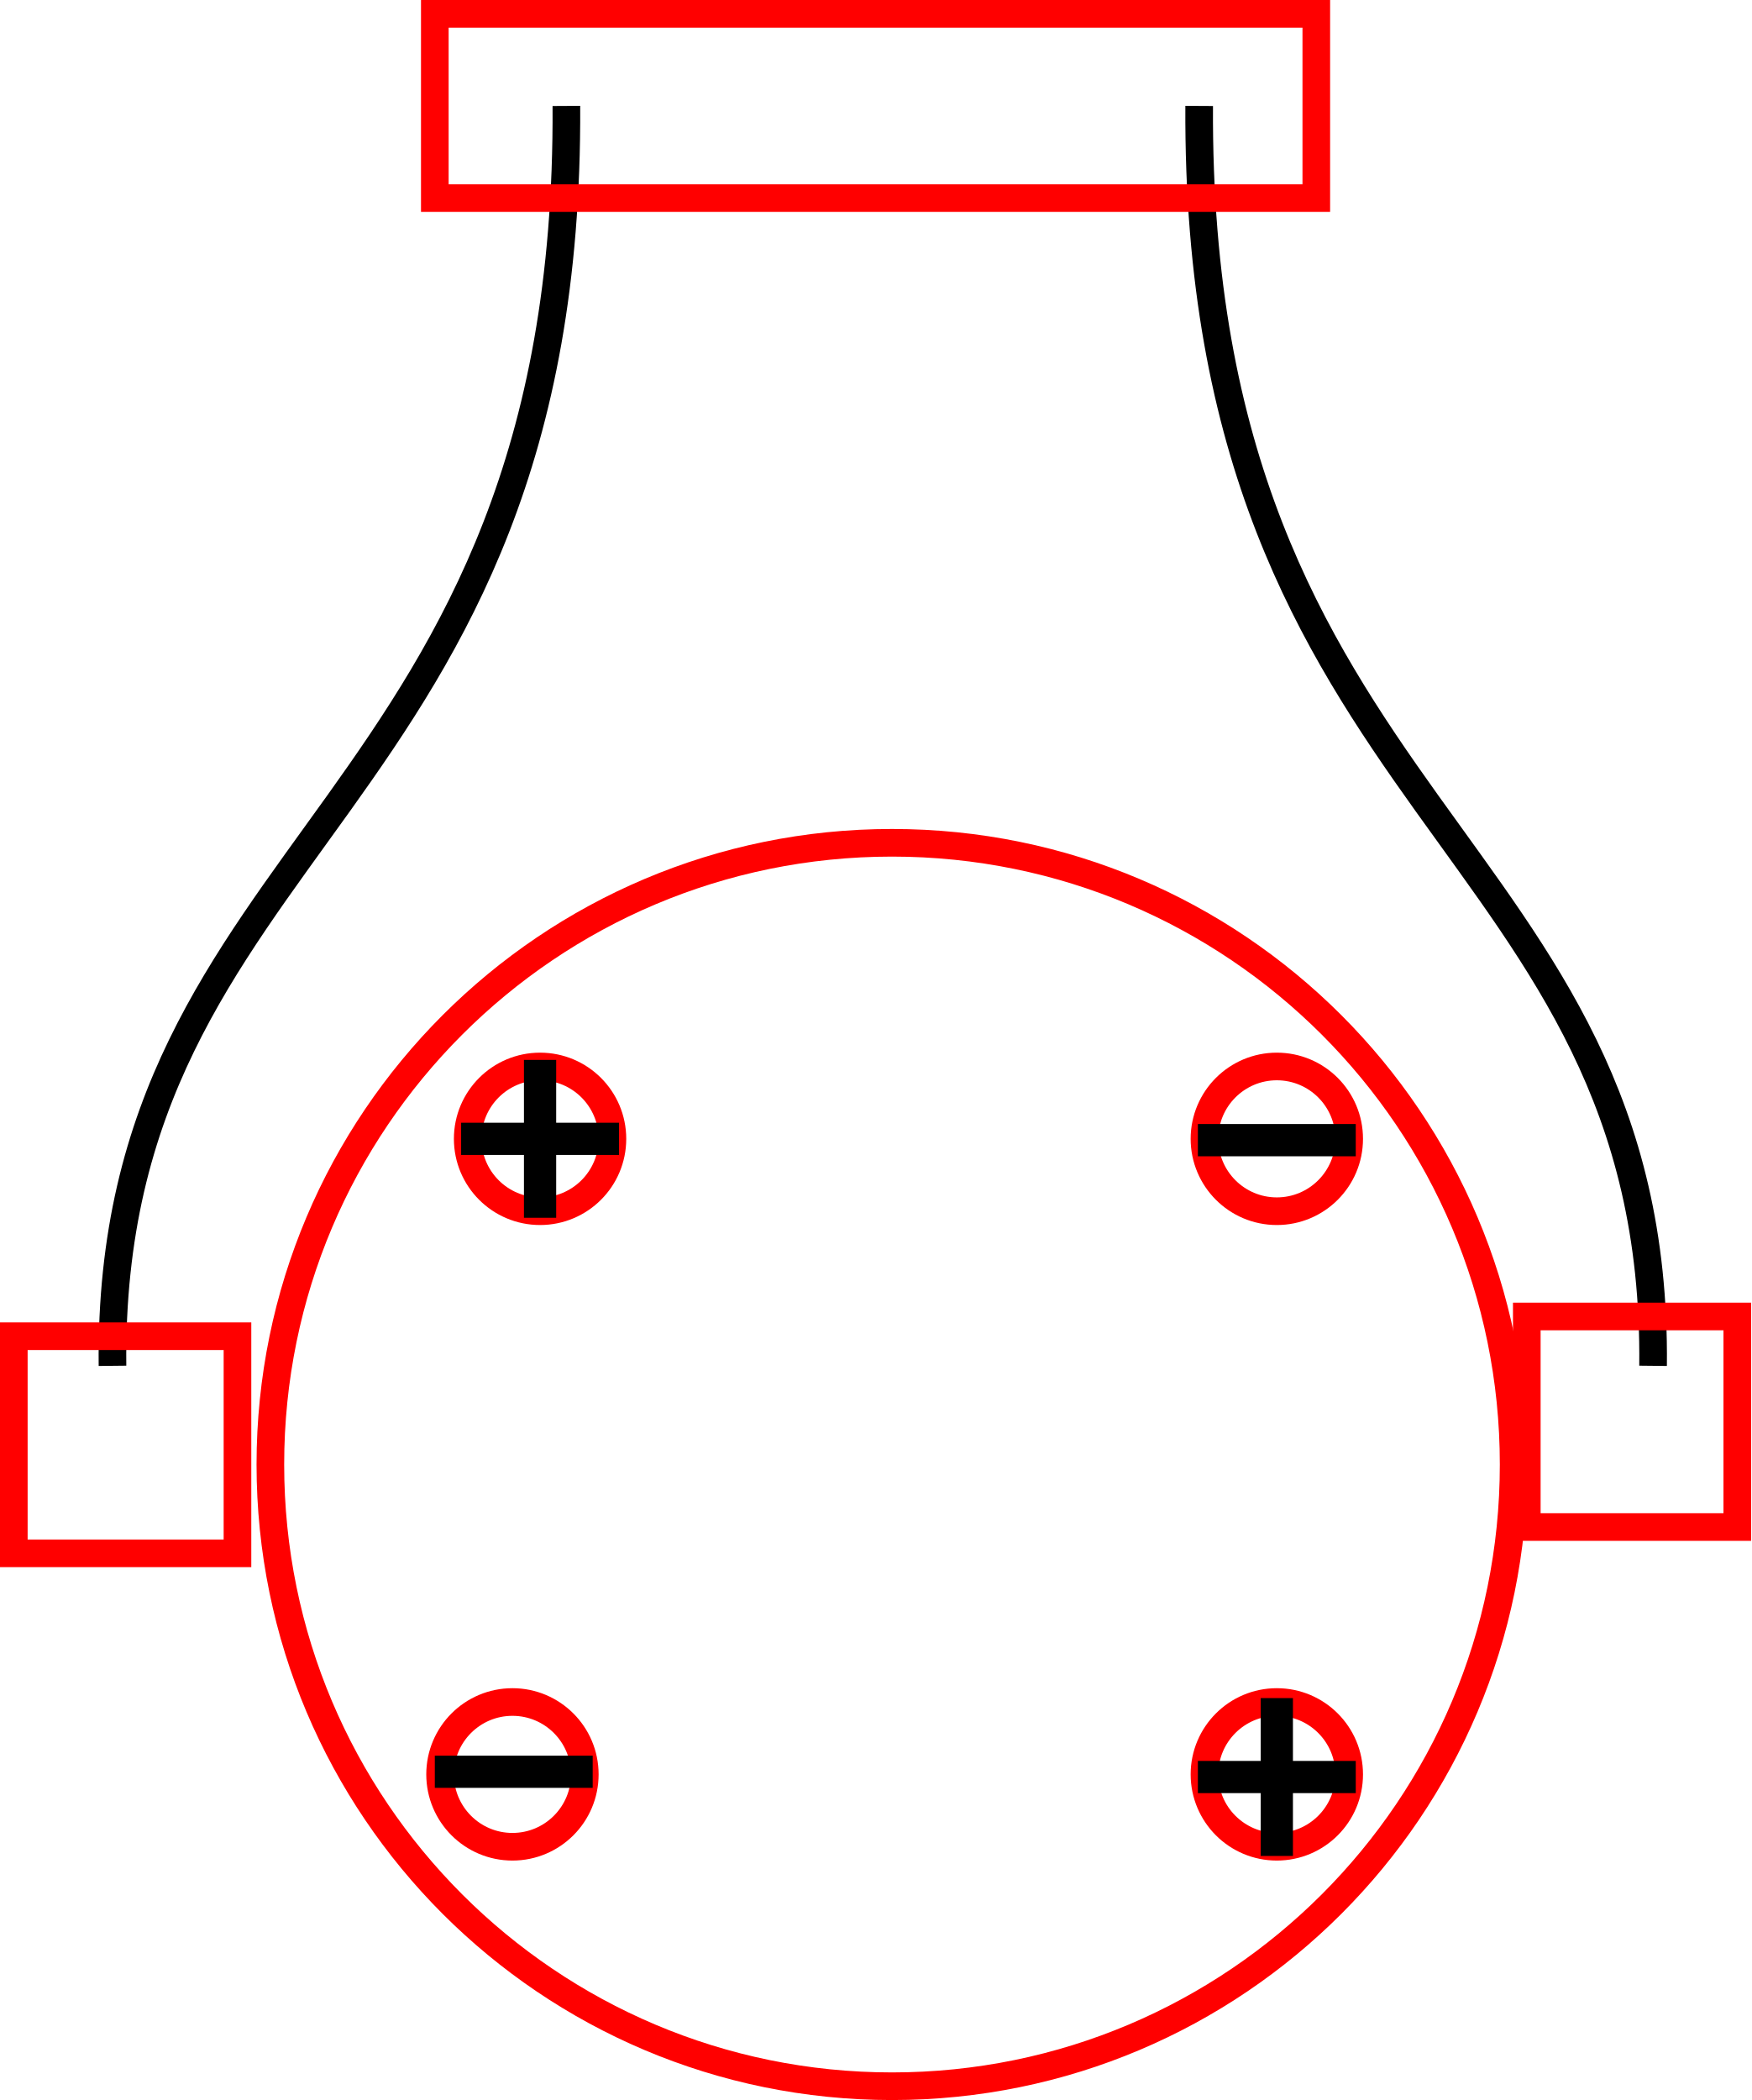
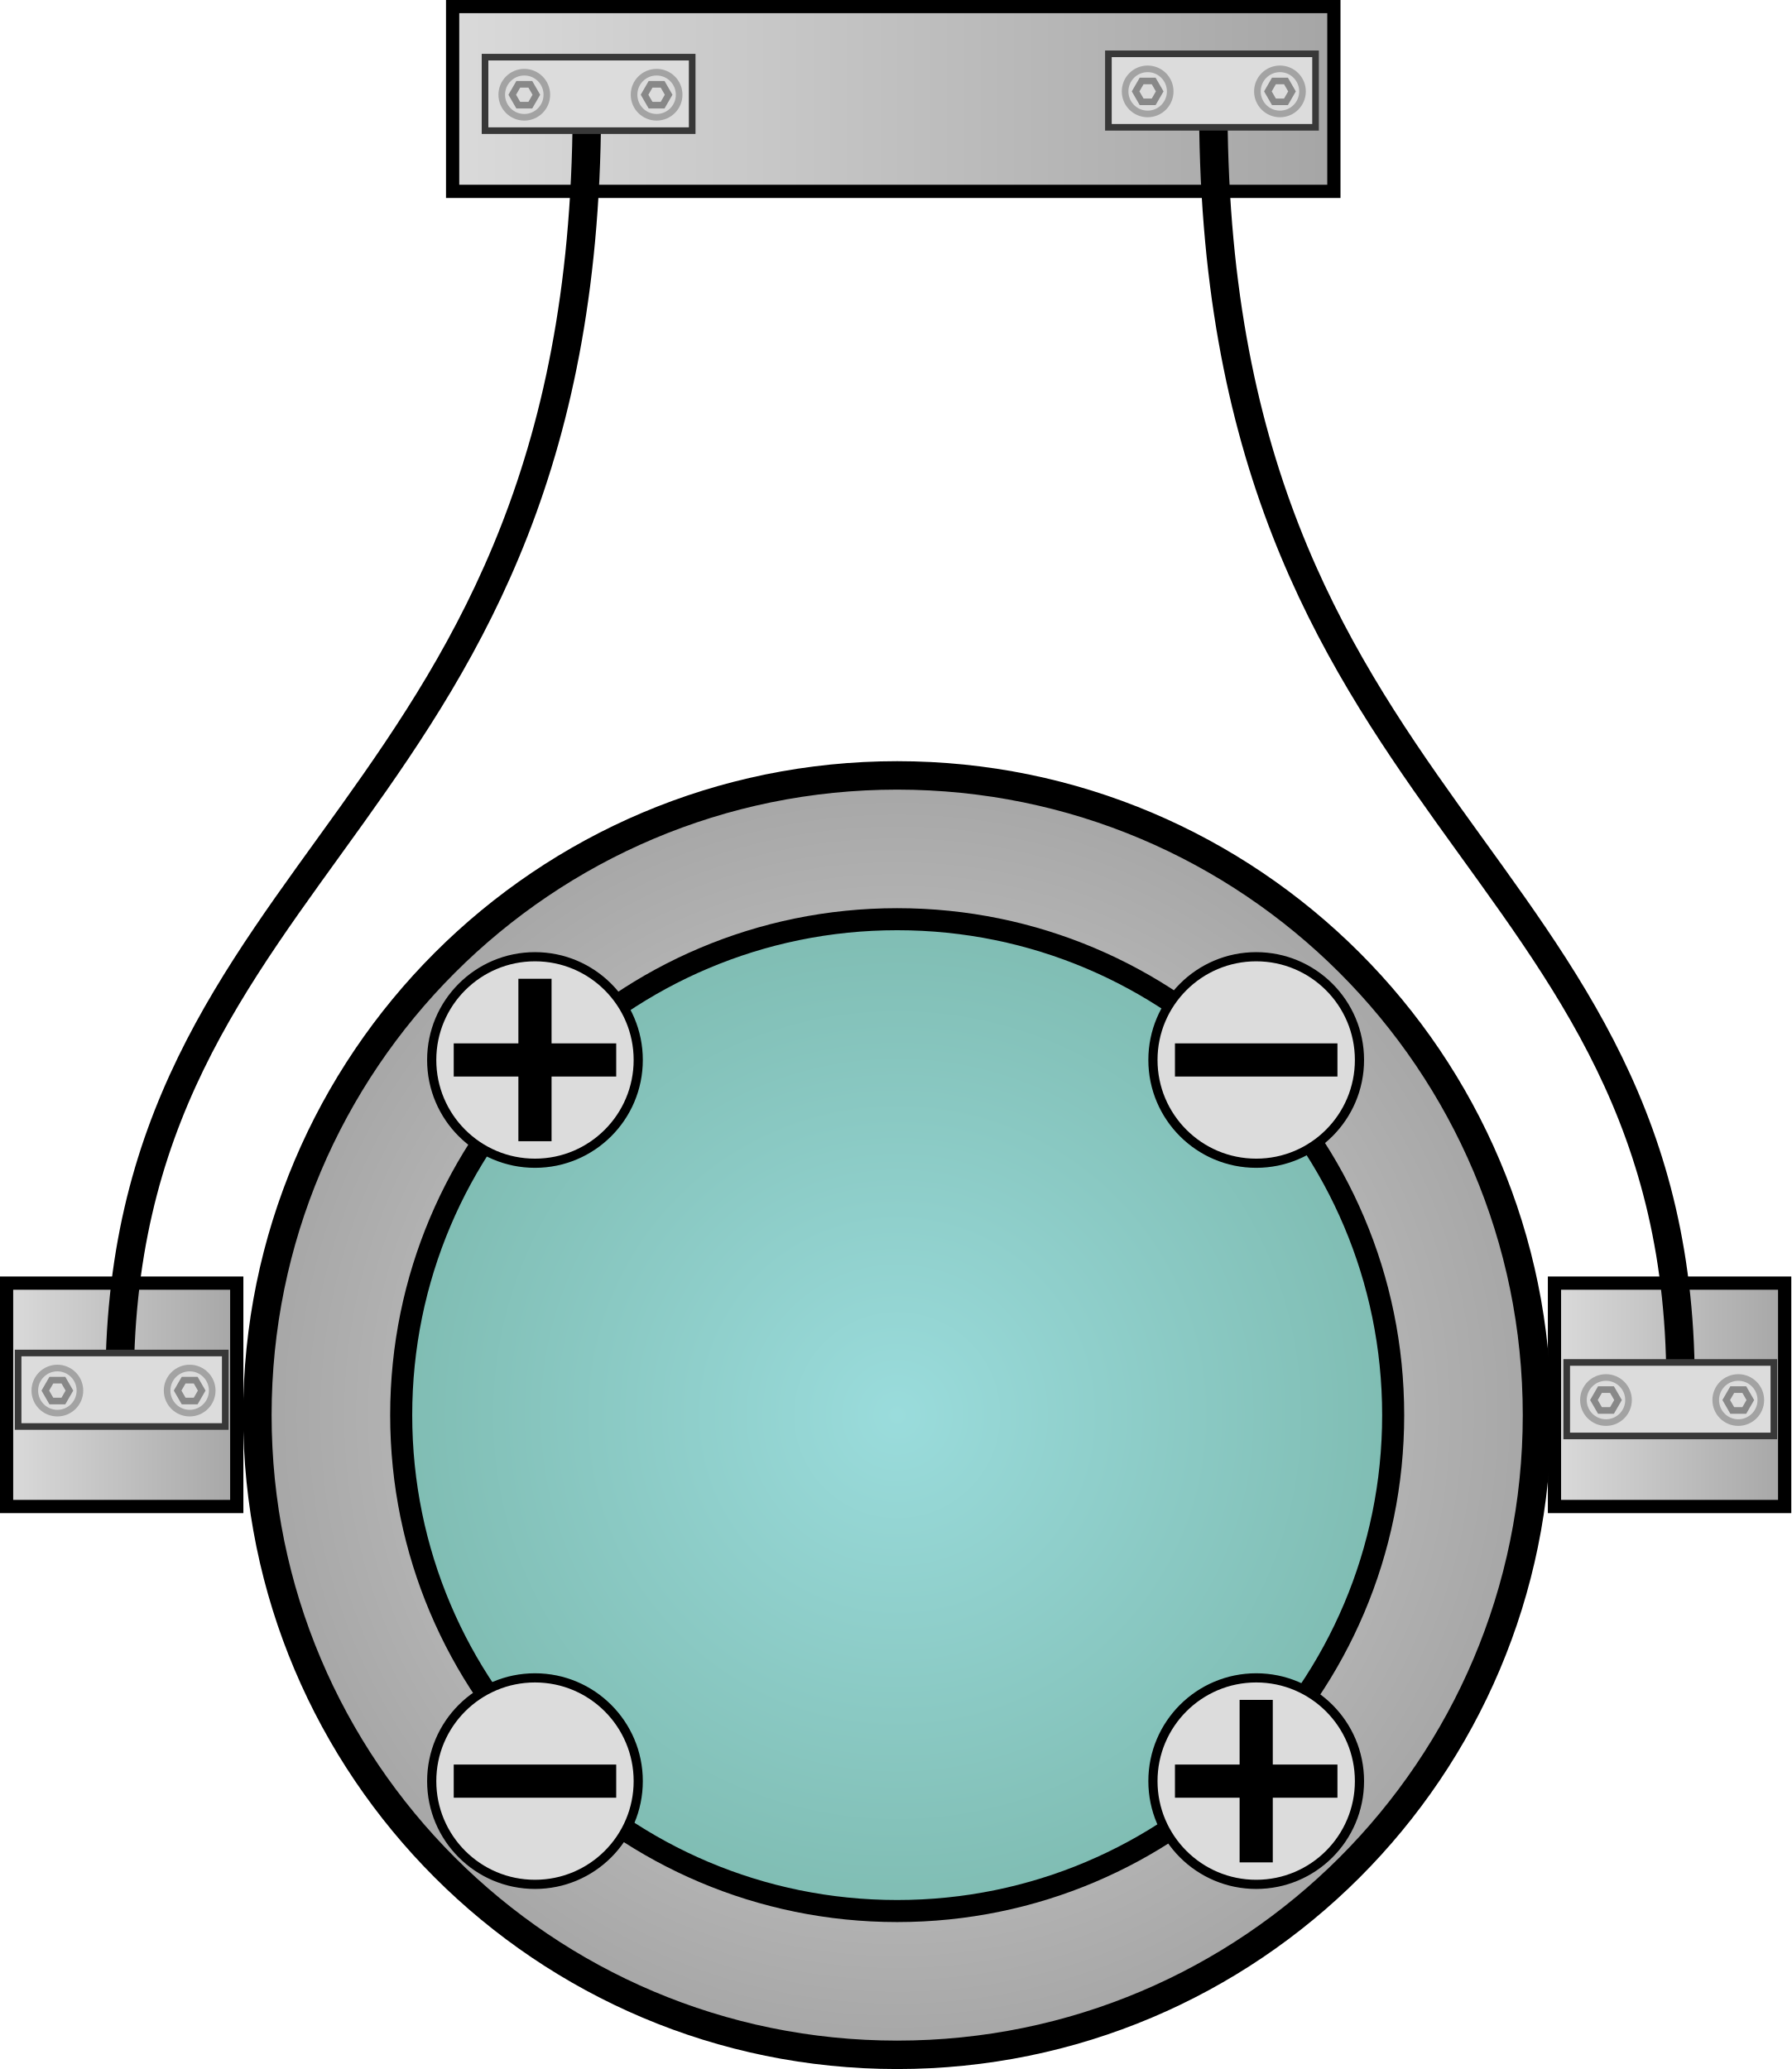
- <svg xmlns="http://www.w3.org/2000/svg" width="272.469" height="326.694" id="svg3776" version="1.1">
-   <defs id="defs3778" />
-   <g id="layer1" transform="translate(-13.21875,-32.21875)">
-     <path id="path4309" d="M 199.798,48.698 C 199.194,158.786 271.277,162.464 270.42,244.697" style="fill:none;stroke:#000000;stroke-width:4.299;stroke-linecap:butt;stroke-linejoin:miter;stroke-miterlimit:4;stroke-opacity:1;stroke-dasharray:none" />
-     <path style="fill:none;stroke:#000000;stroke-width:4.299;stroke-linecap:butt;stroke-linejoin:miter;stroke-miterlimit:4;stroke-opacity:1;stroke-dasharray:none" d="M 101.342,48.698 C 101.946,158.786 29.863,162.464 30.72,244.697" id="path3784" />
-     <rect style="fill:none;stroke:#ff0000;stroke-width:4.299;stroke-miterlimit:4;stroke-opacity:1;stroke-dasharray:none;stroke-dashoffset:0" id="rect4307" width="137.149" height="28.658" x="80.872" y="34.369" />
-     <path style="fill:none;stroke:#ff0000;stroke-width:6;stroke-miterlimit:4;stroke-opacity:1;stroke-dasharray:none;stroke-dashoffset:0" id="path4311" d="m 440,378.791 c 0,74.558 -60.442,135 -135,135 -74.558,0 -135,-60.442 -135,-135 0,-74.558 60.442,-135 135,-135 74.558,0 135,60.442 135,135 z" transform="matrix(0.7164484,0,0,0.7164484,-66.51207,-11.33411)" />
-     <rect style="fill:none;stroke:#ff0000;stroke-width:4.299;stroke-miterlimit:4;stroke-opacity:1;stroke-dasharray:none;stroke-dashoffset:0" id="rect4313" width="34.799" height="33.775" x="15.368" y="240.092" />
-     <rect style="fill:none;stroke:#ff0000;stroke-width:4.299;stroke-miterlimit:4;stroke-opacity:1;stroke-dasharray:none;stroke-dashoffset:0" id="rect4315" width="32.752" height="32.752" x="250.772" y="237.021" />
-     <path style="fill:none;stroke:#ff0000;stroke-width:6;stroke-miterlimit:4;stroke-opacity:1;stroke-dasharray:none;stroke-dashoffset:0" id="path4317" d="m 204.286,279.505 c 0,8.679 -7.036,15.714 -15.714,15.714 -8.679,0 -15.714,-7.036 -15.714,-15.714 0,-8.679 7.036,-15.714 15.714,-15.714 8.679,0 15.714,7.036 15.714,15.714 z" transform="matrix(0.7164484,0,0,0.7164484,-37.85414,9.135841)" />
-     <path d="m 204.286,279.505 c 0,8.679 -7.036,15.714 -15.714,15.714 -8.679,0 -15.714,-7.036 -15.714,-15.714 0,-8.679 7.036,-15.714 15.714,-15.714 8.679,0 15.714,7.036 15.714,15.714 z" id="path4319" style="fill:none;stroke:#ff0000;stroke-width:6;stroke-miterlimit:4;stroke-opacity:1;stroke-dasharray:none;stroke-dashoffset:0" transform="matrix(0.7164484,0,0,0.7164484,76.7776,9.135841)" />
-     <path transform="matrix(0.7164484,0,0,0.7164484,76.7776,108.0057)" style="fill:none;stroke:#ff0000;stroke-width:6;stroke-miterlimit:4;stroke-opacity:1;stroke-dasharray:none;stroke-dashoffset:0" id="path4321" d="m 204.286,279.505 c 0,8.679 -7.036,15.714 -15.714,15.714 -8.679,0 -15.714,-7.036 -15.714,-15.714 0,-8.679 7.036,-15.714 15.714,-15.714 8.679,0 15.714,7.036 15.714,15.714 z" />
-     <path d="m 204.286,279.505 c 0,8.679 -7.036,15.714 -15.714,15.714 -8.679,0 -15.714,-7.036 -15.714,-15.714 0,-8.679 7.036,-15.714 15.714,-15.714 8.679,0 15.714,7.036 15.714,15.714 z" id="path4323" style="fill:none;stroke:#ff0000;stroke-width:6;stroke-miterlimit:4;stroke-opacity:1;stroke-dasharray:none;stroke-dashoffset:0" transform="matrix(0.7164484,0,0,0.7164484,-42.15283,108.0057)" />
+ <svg xmlns="http://www.w3.org/2000/svg" xmlns:xlink="http://www.w3.org/1999/xlink" width="270.781" height="312.819" id="svg3776" version="1.1">
+   <defs id="defs3778">
+     <linearGradient id="linearGradient6081">
+       <stop id="stop6083" offset="0" style="stop-color:#9adcdc;stop-opacity:1;" />
+       <stop id="stop6085" offset="1" style="stop-color:#7fbcb2;stop-opacity:1;" />
+     </linearGradient>
+     <linearGradient id="linearGradient6053">
+       <stop style="stop-color:#dcdcdc;stop-opacity:1;" offset="0" id="stop6055" />
+       <stop style="stop-color:#a5a5a5;stop-opacity:1;" offset="1" id="stop6057" />
+     </linearGradient>
+     <linearGradient xlink:href="#linearGradient6053" id="linearGradient6059" x1="79.872" y1="48.698" x2="219.02" y2="48.698" gradientUnits="userSpaceOnUse" />
+     <linearGradient xlink:href="#linearGradient6053" id="linearGradient6067" x1="14.368" y1="244.979" x2="51.167" y2="244.979" gradientUnits="userSpaceOnUse" gradientTransform="translate(2,0)" />
+     <linearGradient xlink:href="#linearGradient6053" id="linearGradient6071" gradientUnits="userSpaceOnUse" x1="14.368" y1="244.979" x2="51.167" y2="244.979" gradientTransform="translate(236,0)" />
+     <radialGradient xlink:href="#linearGradient6053" id="radialGradient6079" cx="305" cy="378.791" fx="305" fy="378.791" r="138" gradientUnits="userSpaceOnUse" />
+     <radialGradient xlink:href="#linearGradient6081" id="radialGradient6089" gradientUnits="userSpaceOnUse" cx="305" cy="378.791" fx="305" fy="378.791" r="138" />
+   </defs>
+   <g id="layer1" transform="translate(-16.375,-34.09375)">
+     <rect style="fill:url(#linearGradient6067);fill-opacity:1;stroke:#000000;stroke-width:2;stroke-miterlimit:4;stroke-opacity:1;stroke-dasharray:none;stroke-dashoffset:0" id="rect4313" width="34.799" height="33.775" x="17.368" y="228.092" />
+     <path style="fill:url(#radialGradient6079);fill-opacity:1;stroke:#000000;stroke-width:6;stroke-miterlimit:4;stroke-opacity:1;stroke-dasharray:none;stroke-dashoffset:0" id="path4311" d="m 440,378.791 c 0,74.558 -60.442,135 -135,135 -74.558,0 -135,-60.442 -135,-135 0,-74.558 60.442,-135 135,-135 74.558,0 135,60.442 135,135 z" transform="matrix(0.7164484,0,0,0.7164484,-66.51207,-23.33411)" />
+     <rect style="fill:url(#linearGradient6059);fill-opacity:1;stroke:#000000;stroke-width:2;stroke-miterlimit:4;stroke-opacity:1;stroke-dasharray:none;stroke-dashoffset:0" id="rect4307" width="133.22" height="27.944" x="84.8" y="35.083" />
+     <path style="fill:none;stroke:#000000;stroke-width:4.299;stroke-linecap:butt;stroke-linejoin:miter;stroke-miterlimit:4;stroke-opacity:1;stroke-dasharray:none" d="M 105.092,48.698 C 105.696,158.786 33.613,162.464 34.47,244.697" id="path3784" />
    <g id="g4331" transform="matrix(0.7164484,0,0,0.7164484,-37.85414,9.135841)">
      <path id="path4325" d="m -130,215.219 c 34.286,0 34.286,0 34.286,0" style="fill:none;stroke:#000000;stroke-width:7;stroke-linecap:butt;stroke-linejoin:miter;stroke-miterlimit:4;stroke-opacity:1;stroke-dasharray:none" />
      <path style="fill:none;stroke:#000000;stroke-width:7;stroke-linecap:butt;stroke-linejoin:miter;stroke-miterlimit:4;stroke-opacity:1;stroke-dasharray:none" d="m -112.857,198.076 c 0,34.286 0,34.286 0,34.286" id="path4327" />
    </g>
    <path id="path4329" d="m -130.992,203.451 c 24.564,0 24.564,0 24.564,0" style="fill:none;stroke:#000000;stroke-width:5.015;stroke-linecap:butt;stroke-linejoin:miter;stroke-miterlimit:4;stroke-opacity:1;stroke-dasharray:none" />
-     <g id="g4335" transform="matrix(0.7164484,0,0,0.7164484,178.1039,55.19324)">
+     <rect y="228.092" x="251.368" height="33.775" width="34.799" id="rect6069" style="fill:url(#linearGradient6071);fill-opacity:1;stroke:#000000;stroke-width:2;stroke-miterlimit:4;stroke-opacity:1;stroke-dasharray:none;stroke-dashoffset:0" />
+     <path transform="matrix(0.5554096,0,0,0.5554096,-17.39524,37.6659)" d="m 440,378.791 c 0,74.558 -60.442,135 -135,135 -74.558,0 -135,-60.442 -135,-135 0,-74.558 60.442,-135 135,-135 74.558,0 135,60.442 135,135 z" id="path6087" style="fill:url(#radialGradient6089);fill-opacity:1;stroke:#000000;stroke-width:6;stroke-miterlimit:4;stroke-opacity:1;stroke-dasharray:none;stroke-dashoffset:0" />
+     <path style="fill:#dcdcdc;fill-opacity:1;stroke:#000000;stroke-width:1.396;stroke-miterlimit:4;stroke-opacity:1;stroke-dasharray:none;stroke-dashoffset:0" id="path4317" d="m 204.286,279.505 a 15.714,15.714 0 1 1 -31.429,0 15.714,15.714 0 1 1 31.429,0 z" transform="matrix(0.9934188,0,0,0.9934188,-90.08285,-83.30924)" />
+     <g id="g4335" transform="matrix(0.7164484,0,0,0.7164484,178.1039,40.16278)">
      <path style="fill:none;stroke:#000000;stroke-width:7;stroke-linecap:butt;stroke-linejoin:miter;stroke-miterlimit:4;stroke-opacity:1;stroke-dasharray:none" d="m -130,215.219 c 34.286,0 34.286,0 34.286,0" id="path4337" />
      <path id="path4339" d="m -112.857,198.076 c 0,34.286 0,34.286 0,34.286" style="fill:none;stroke:#000000;stroke-width:7;stroke-linecap:butt;stroke-linejoin:miter;stroke-miterlimit:4;stroke-opacity:1;stroke-dasharray:none" />
    </g>
-     <g transform="matrix(0.7164484,0,0,0.7164484,292.7356,154.4725)" id="g4341">
-       <path id="path4343" d="m -130,215.219 c 34.286,0 34.286,0 34.286,0" style="fill:none;stroke:#000000;stroke-width:7;stroke-linecap:butt;stroke-linejoin:miter;stroke-miterlimit:4;stroke-opacity:1;stroke-dasharray:none" />
-       <path style="fill:none;stroke:#000000;stroke-width:7;stroke-linecap:butt;stroke-linejoin:miter;stroke-miterlimit:4;stroke-opacity:1;stroke-dasharray:none" d="m -112.857,198.076 c 0,34.286 0,34.286 0,34.286" id="path4345" />
+     <path transform="matrix(0.9934188,0,0,0.9934188,18.94761,-83.30924)" d="m 204.286,279.505 a 15.714,15.714 0 1 1 -31.429,0 15.714,15.714 0 1 1 31.429,0 z" id="path6091" style="fill:#dcdcdc;fill-opacity:1;stroke:#000000;stroke-width:1.396;stroke-miterlimit:4;stroke-opacity:1;stroke-dasharray:none;stroke-dashoffset:0" />
+     <g transform="matrix(0.7164484,0,0,0.7164484,287.1344,40.16278)" id="g6093">
+       <path id="path6095" d="m -130,215.219 c 34.286,0 34.286,0 34.286,0" style="fill:none;stroke:#000000;stroke-width:7;stroke-linecap:butt;stroke-linejoin:miter;stroke-miterlimit:4;stroke-opacity:1;stroke-dasharray:none" />
    </g>
-     <path style="fill:none;stroke:#000000;stroke-width:5.015;stroke-linecap:butt;stroke-linejoin:miter;stroke-miterlimit:4;stroke-opacity:1;stroke-dasharray:none" d="m 80.872,307.847 c 24.564,0 24.564,0 24.564,0" id="path4347" />
-     <path id="path4349" d="m 199.597,209.591 c 24.564,0 24.564,0 24.564,0" style="fill:none;stroke:#000000;stroke-width:5.015;stroke-linecap:butt;stroke-linejoin:miter;stroke-miterlimit:4;stroke-opacity:1;stroke-dasharray:none" />
+     <path style="fill:#dcdcdc;fill-opacity:1;stroke:#000000;stroke-width:1.396;stroke-miterlimit:4;stroke-opacity:1;stroke-dasharray:none;stroke-dashoffset:0" id="path6099" d="m 204.286,279.505 a 15.714,15.714 0 1 1 -31.429,0 15.714,15.714 0 1 1 31.429,0 z" transform="matrix(0.9934188,0,0,0.9934188,18.94761,25.72121)" />
+     <g id="g6101" transform="matrix(0.7164484,0,0,0.7164484,287.1344,149.1932)">
+       <path style="fill:none;stroke:#000000;stroke-width:7;stroke-linecap:butt;stroke-linejoin:miter;stroke-miterlimit:4;stroke-opacity:1;stroke-dasharray:none" d="m -130,215.219 c 34.286,0 34.286,0 34.286,0" id="path6103" />
+       <path id="path6105" d="m -112.857,198.076 c 0,34.286 0,34.286 0,34.286" style="fill:none;stroke:#000000;stroke-width:7;stroke-linecap:butt;stroke-linejoin:miter;stroke-miterlimit:4;stroke-opacity:1;stroke-dasharray:none" />
+     </g>
+     <path transform="matrix(0.9934188,0,0,0.9934188,-90.08285,25.72121)" d="m 204.286,279.505 c 0,8.679 -7.036,15.714 -15.714,15.714 -8.679,0 -15.714,-7.036 -15.714,-15.714 0,-8.679 7.036,-15.714 15.714,-15.714 8.679,0 15.714,7.036 15.714,15.714 z" id="path6107" style="fill:#dcdcdc;fill-opacity:1;stroke:#000000;stroke-width:1.396;stroke-miterlimit:4;stroke-opacity:1;stroke-dasharray:none;stroke-dashoffset:0" />
+     <g transform="matrix(0.7164484,0,0,0.7164484,178.1039,149.1932)" id="g6109">
+       <path id="path6111" d="m -130,215.219 c 34.286,0 34.286,0 34.286,0" style="fill:none;stroke:#000000;stroke-width:7;stroke-linecap:butt;stroke-linejoin:miter;stroke-miterlimit:4;stroke-opacity:1;stroke-dasharray:none" />
+     </g>
+     <path id="path4309" d="M 199.798,48.698 C 199.194,158.786 271.277,162.464 270.42,244.697" style="fill:none;stroke:#000000;stroke-width:4.299;stroke-linecap:butt;stroke-linejoin:miter;stroke-miterlimit:4;stroke-opacity:1;stroke-dasharray:none" />
+     <rect style="fill:#dcdcdc;fill-opacity:1;stroke:#383838;stroke-width:1;stroke-miterlimit:4;stroke-opacity:1;stroke-dasharray:none;stroke-dashoffset:0" id="rect6123" width="31.315" height="11.112" x="-110.612" y="2.94" transform="translate(13.21875,32.21875)" />
+     <path style="fill:#dcdcdc;fill-opacity:1;stroke:#a3a3a3;stroke-width:1;stroke-miterlimit:4;stroke-opacity:1;stroke-dasharray:none;stroke-dashoffset:0" id="path6125" d="m -101.268,8.875 c 0,1.883 -1.526,3.409 -3.409,3.409 -1.883,0 -3.409,-1.526 -3.409,-3.409 0,-1.883 1.526,-3.409 3.409,-3.409 1.883,0 3.409,1.526 3.409,3.409 z" transform="translate(13.21875,31.96621)" />
+     <path style="fill:#dcdcdc;fill-opacity:1;stroke:#888888;stroke-width:1;stroke-miterlimit:4;stroke-opacity:1;stroke-dasharray:none;stroke-dashoffset:0" id="path6133" d="m -114.373,-4.448 -1.821,-1e-7 -0.911,-1.577 0.911,-1.577 1.821,10e-8 0.911,1.577 z" transform="translate(23.82535,46.86596)" />
+     <path transform="translate(33.21875,31.96621)" d="m -101.268,8.875 c 0,1.883 -1.526,3.409 -3.409,3.409 -1.883,0 -3.409,-1.526 -3.409,-3.409 0,-1.883 1.526,-3.409 3.409,-3.409 1.883,0 3.409,1.526 3.409,3.409 z" id="path6137" style="fill:#dcdcdc;fill-opacity:1;stroke:#a3a3a3;stroke-width:1;stroke-miterlimit:4;stroke-opacity:1;stroke-dasharray:none;stroke-dashoffset:0" />
+     <path transform="translate(43.82535,46.86596)" d="m -114.373,-4.448 -1.821,-1e-7 -0.911,-1.577 0.911,-1.577 1.821,10e-8 0.911,1.577 z" id="path6139" style="fill:#dcdcdc;fill-opacity:1;stroke:#888888;stroke-width:1;stroke-miterlimit:4;stroke-opacity:1;stroke-dasharray:none;stroke-dashoffset:0" />
+     <rect y="42.735" x="89.7" height="11.112" width="31.315" id="rect6141" style="fill:#dcdcdc;fill-opacity:1;stroke:#383838;stroke-width:1;stroke-miterlimit:4;stroke-opacity:1;stroke-dasharray:none;stroke-dashoffset:0" />
+     <path transform="translate(200.3115,39.54236)" d="m -101.268,8.875 c 0,1.883 -1.526,3.409 -3.409,3.409 -1.883,0 -3.409,-1.526 -3.409,-3.409 0,-1.883 1.526,-3.409 3.409,-3.409 1.883,0 3.409,1.526 3.409,3.409 z" id="path6143" style="fill:#dcdcdc;fill-opacity:1;stroke:#a3a3a3;stroke-width:1;stroke-miterlimit:4;stroke-opacity:1;stroke-dasharray:none;stroke-dashoffset:0" />
+     <path transform="translate(210.918,54.44211)" d="m -114.373,-4.448 -1.821,-1e-7 -0.911,-1.577 0.911,-1.577 1.821,10e-8 0.911,1.577 z" id="path6145" style="fill:#dcdcdc;fill-opacity:1;stroke:#888888;stroke-width:1;stroke-miterlimit:4;stroke-opacity:1;stroke-dasharray:none;stroke-dashoffset:0" />
+     <path style="fill:#dcdcdc;fill-opacity:1;stroke:#a3a3a3;stroke-width:1;stroke-miterlimit:4;stroke-opacity:1;stroke-dasharray:none;stroke-dashoffset:0" id="path6147" d="m -101.268,8.875 c 0,1.883 -1.526,3.409 -3.409,3.409 -1.883,0 -3.409,-1.526 -3.409,-3.409 0,-1.883 1.526,-3.409 3.409,-3.409 1.883,0 3.409,1.526 3.409,3.409 z" transform="translate(220.3115,39.54236)" />
+     <path style="fill:#dcdcdc;fill-opacity:1;stroke:#888888;stroke-width:1;stroke-miterlimit:4;stroke-opacity:1;stroke-dasharray:none;stroke-dashoffset:0" id="path6149" d="m -114.373,-4.448 -1.821,-1e-7 -0.911,-1.577 0.911,-1.577 1.821,10e-8 0.911,1.577 z" transform="translate(230.918,54.44211)" />
+     <rect style="fill:#dcdcdc;fill-opacity:1;stroke:#383838;stroke-width:1;stroke-miterlimit:4;stroke-opacity:1;stroke-dasharray:none;stroke-dashoffset:0" id="rect6151" width="31.315" height="11.112" x="183.935" y="42.23" />
+     <path style="fill:#dcdcdc;fill-opacity:1;stroke:#a3a3a3;stroke-width:1;stroke-miterlimit:4;stroke-opacity:1;stroke-dasharray:none;stroke-dashoffset:0" id="path6153" d="m -101.268,8.875 c 0,1.883 -1.526,3.409 -3.409,3.409 -1.883,0 -3.409,-1.526 -3.409,-3.409 0,-1.883 1.526,-3.409 3.409,-3.409 1.883,0 3.409,1.526 3.409,3.409 z" transform="translate(294.5462,39.03728)" />
+     <path style="fill:#dcdcdc;fill-opacity:1;stroke:#888888;stroke-width:1;stroke-miterlimit:4;stroke-opacity:1;stroke-dasharray:none;stroke-dashoffset:0" id="path6155" d="m -114.373,-4.448 -1.821,-1e-7 -0.911,-1.577 0.911,-1.577 1.821,10e-8 0.911,1.577 z" transform="translate(305.1528,53.93703)" />
+     <path transform="translate(314.5462,39.03728)" d="m -101.268,8.875 c 0,1.883 -1.526,3.409 -3.409,3.409 -1.883,0 -3.409,-1.526 -3.409,-3.409 0,-1.883 1.526,-3.409 3.409,-3.409 1.883,0 3.409,1.526 3.409,3.409 z" id="path6157" style="fill:#dcdcdc;fill-opacity:1;stroke:#a3a3a3;stroke-width:1;stroke-miterlimit:4;stroke-opacity:1;stroke-dasharray:none;stroke-dashoffset:0" />
+     <path transform="translate(325.1528,53.93703)" d="m -114.373,-4.448 -1.821,-1e-7 -0.911,-1.577 0.911,-1.577 1.821,10e-8 0.911,1.577 z" id="path6159" style="fill:#dcdcdc;fill-opacity:1;stroke:#888888;stroke-width:1;stroke-miterlimit:4;stroke-opacity:1;stroke-dasharray:none;stroke-dashoffset:0" />
+     <rect y="240.087" x="253.22" height="11.112" width="31.315" id="rect6161" style="fill:#dcdcdc;fill-opacity:1;stroke:#383838;stroke-width:1;stroke-miterlimit:4;stroke-opacity:1;stroke-dasharray:none;stroke-dashoffset:0" />
+     <path transform="translate(363.832,236.8944)" d="m -101.268,8.875 c 0,1.883 -1.526,3.409 -3.409,3.409 -1.883,0 -3.409,-1.526 -3.409,-3.409 0,-1.883 1.526,-3.409 3.409,-3.409 1.883,0 3.409,1.526 3.409,3.409 z" id="path6163" style="fill:#dcdcdc;fill-opacity:1;stroke:#a3a3a3;stroke-width:1;stroke-miterlimit:4;stroke-opacity:1;stroke-dasharray:none;stroke-dashoffset:0" />
+     <path transform="translate(374.4385,251.7942)" d="m -114.373,-4.448 -1.821,-1e-7 -0.911,-1.577 0.911,-1.577 1.821,10e-8 0.911,1.577 z" id="path6165" style="fill:#dcdcdc;fill-opacity:1;stroke:#888888;stroke-width:1;stroke-miterlimit:4;stroke-opacity:1;stroke-dasharray:none;stroke-dashoffset:0" />
+     <path style="fill:#dcdcdc;fill-opacity:1;stroke:#a3a3a3;stroke-width:1;stroke-miterlimit:4;stroke-opacity:1;stroke-dasharray:none;stroke-dashoffset:0" id="path6167" d="m -101.268,8.875 c 0,1.883 -1.526,3.409 -3.409,3.409 -1.883,0 -3.409,-1.526 -3.409,-3.409 0,-1.883 1.526,-3.409 3.409,-3.409 1.883,0 3.409,1.526 3.409,3.409 z" transform="translate(383.832,236.8944)" />
+     <path style="fill:#dcdcdc;fill-opacity:1;stroke:#888888;stroke-width:1;stroke-miterlimit:4;stroke-opacity:1;stroke-dasharray:none;stroke-dashoffset:0" id="path6169" d="m -114.373,-4.448 -1.821,-1e-7 -0.911,-1.577 0.911,-1.577 1.821,10e-8 0.911,1.577 z" transform="translate(394.4385,251.7942)" />
+     <rect style="fill:#dcdcdc;fill-opacity:1;stroke:#383838;stroke-width:1;stroke-miterlimit:4;stroke-opacity:1;stroke-dasharray:none;stroke-dashoffset:0" id="rect6171" width="31.315" height="11.112" x="19.113" y="238.659" />
+     <path style="fill:#dcdcdc;fill-opacity:1;stroke:#a3a3a3;stroke-width:1;stroke-miterlimit:4;stroke-opacity:1;stroke-dasharray:none;stroke-dashoffset:0" id="path6173" d="m -101.268,8.875 c 0,1.883 -1.526,3.409 -3.409,3.409 -1.883,0 -3.409,-1.526 -3.409,-3.409 0,-1.883 1.526,-3.409 3.409,-3.409 1.883,0 3.409,1.526 3.409,3.409 z" transform="translate(129.7248,235.4658)" />
+     <path style="fill:#dcdcdc;fill-opacity:1;stroke:#888888;stroke-width:1;stroke-miterlimit:4;stroke-opacity:1;stroke-dasharray:none;stroke-dashoffset:0" id="path6175" d="m -114.373,-4.448 -1.821,-1e-7 -0.911,-1.577 0.911,-1.577 1.821,10e-8 0.911,1.577 z" transform="translate(140.3314,250.3656)" />
+     <path transform="translate(149.7248,235.4658)" d="m -101.268,8.875 c 0,1.883 -1.526,3.409 -3.409,3.409 -1.883,0 -3.409,-1.526 -3.409,-3.409 0,-1.883 1.526,-3.409 3.409,-3.409 1.883,0 3.409,1.526 3.409,3.409 z" id="path6177" style="fill:#dcdcdc;fill-opacity:1;stroke:#a3a3a3;stroke-width:1;stroke-miterlimit:4;stroke-opacity:1;stroke-dasharray:none;stroke-dashoffset:0" />
+     <path transform="translate(160.3314,250.3656)" d="m -114.373,-4.448 -1.821,-1e-7 -0.911,-1.577 0.911,-1.577 1.821,10e-8 0.911,1.577 z" id="path6179" style="fill:#dcdcdc;fill-opacity:1;stroke:#888888;stroke-width:1;stroke-miterlimit:4;stroke-opacity:1;stroke-dasharray:none;stroke-dashoffset:0" />
  </g>
</svg>
